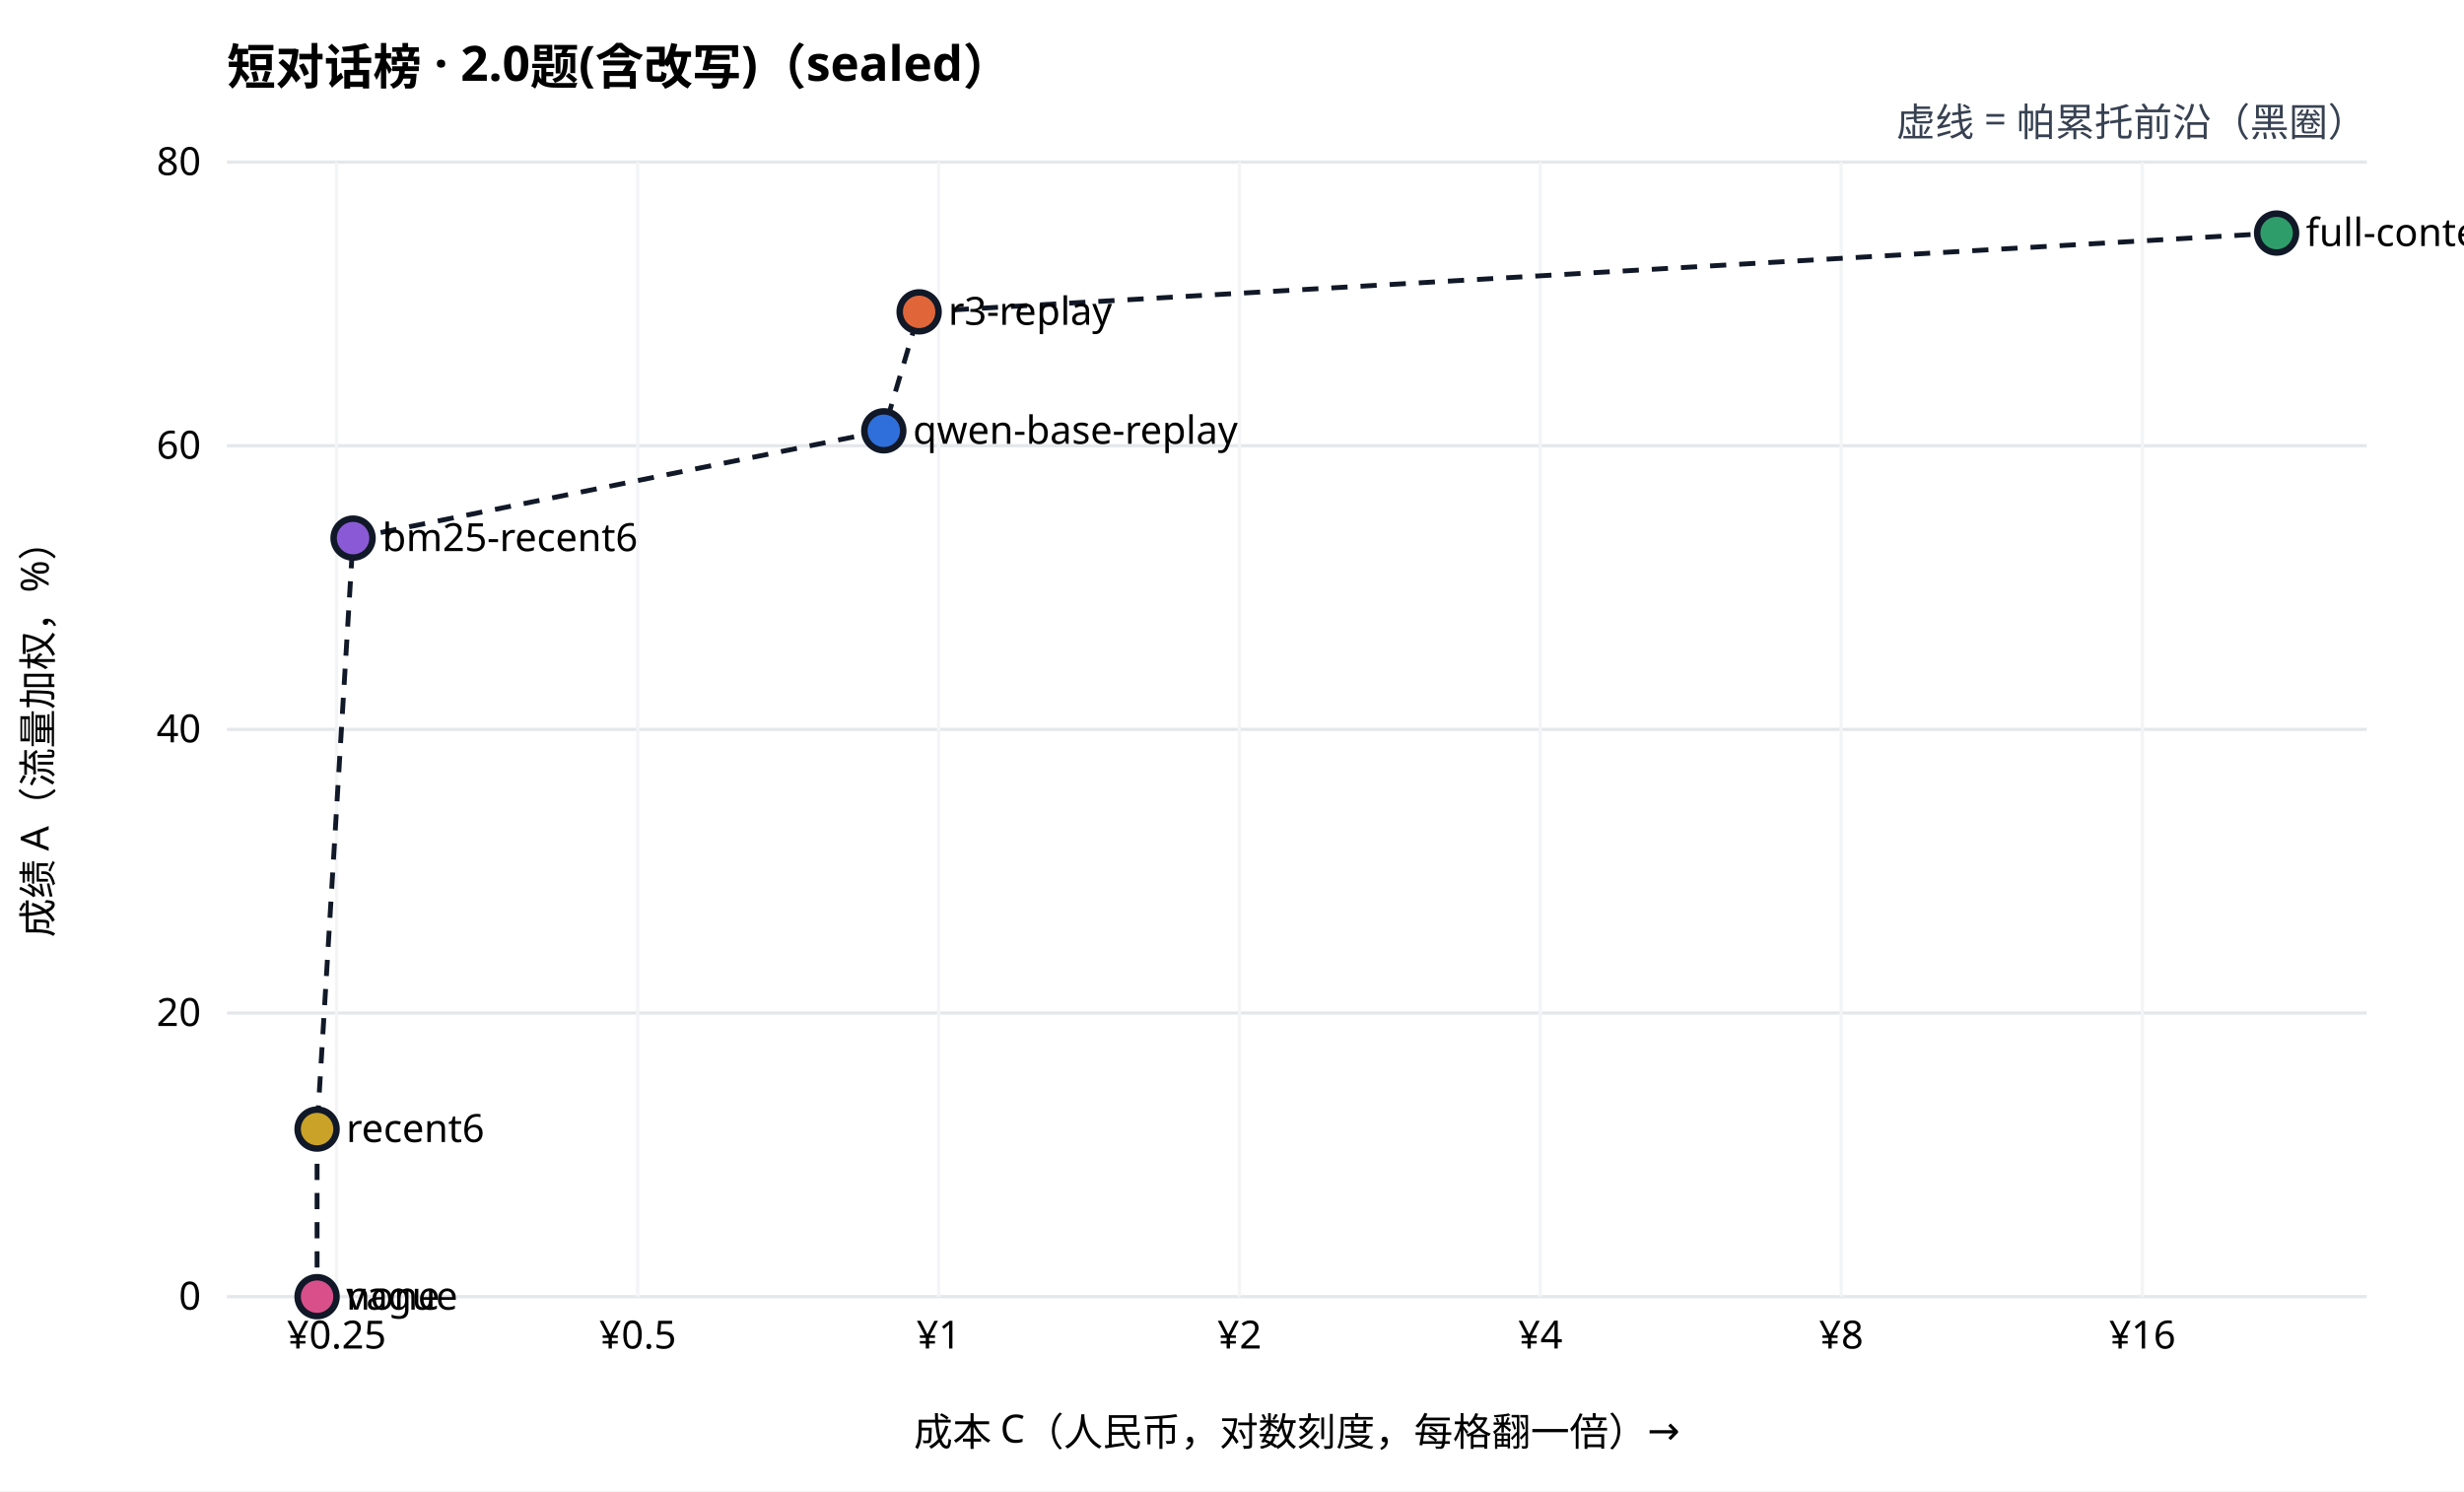
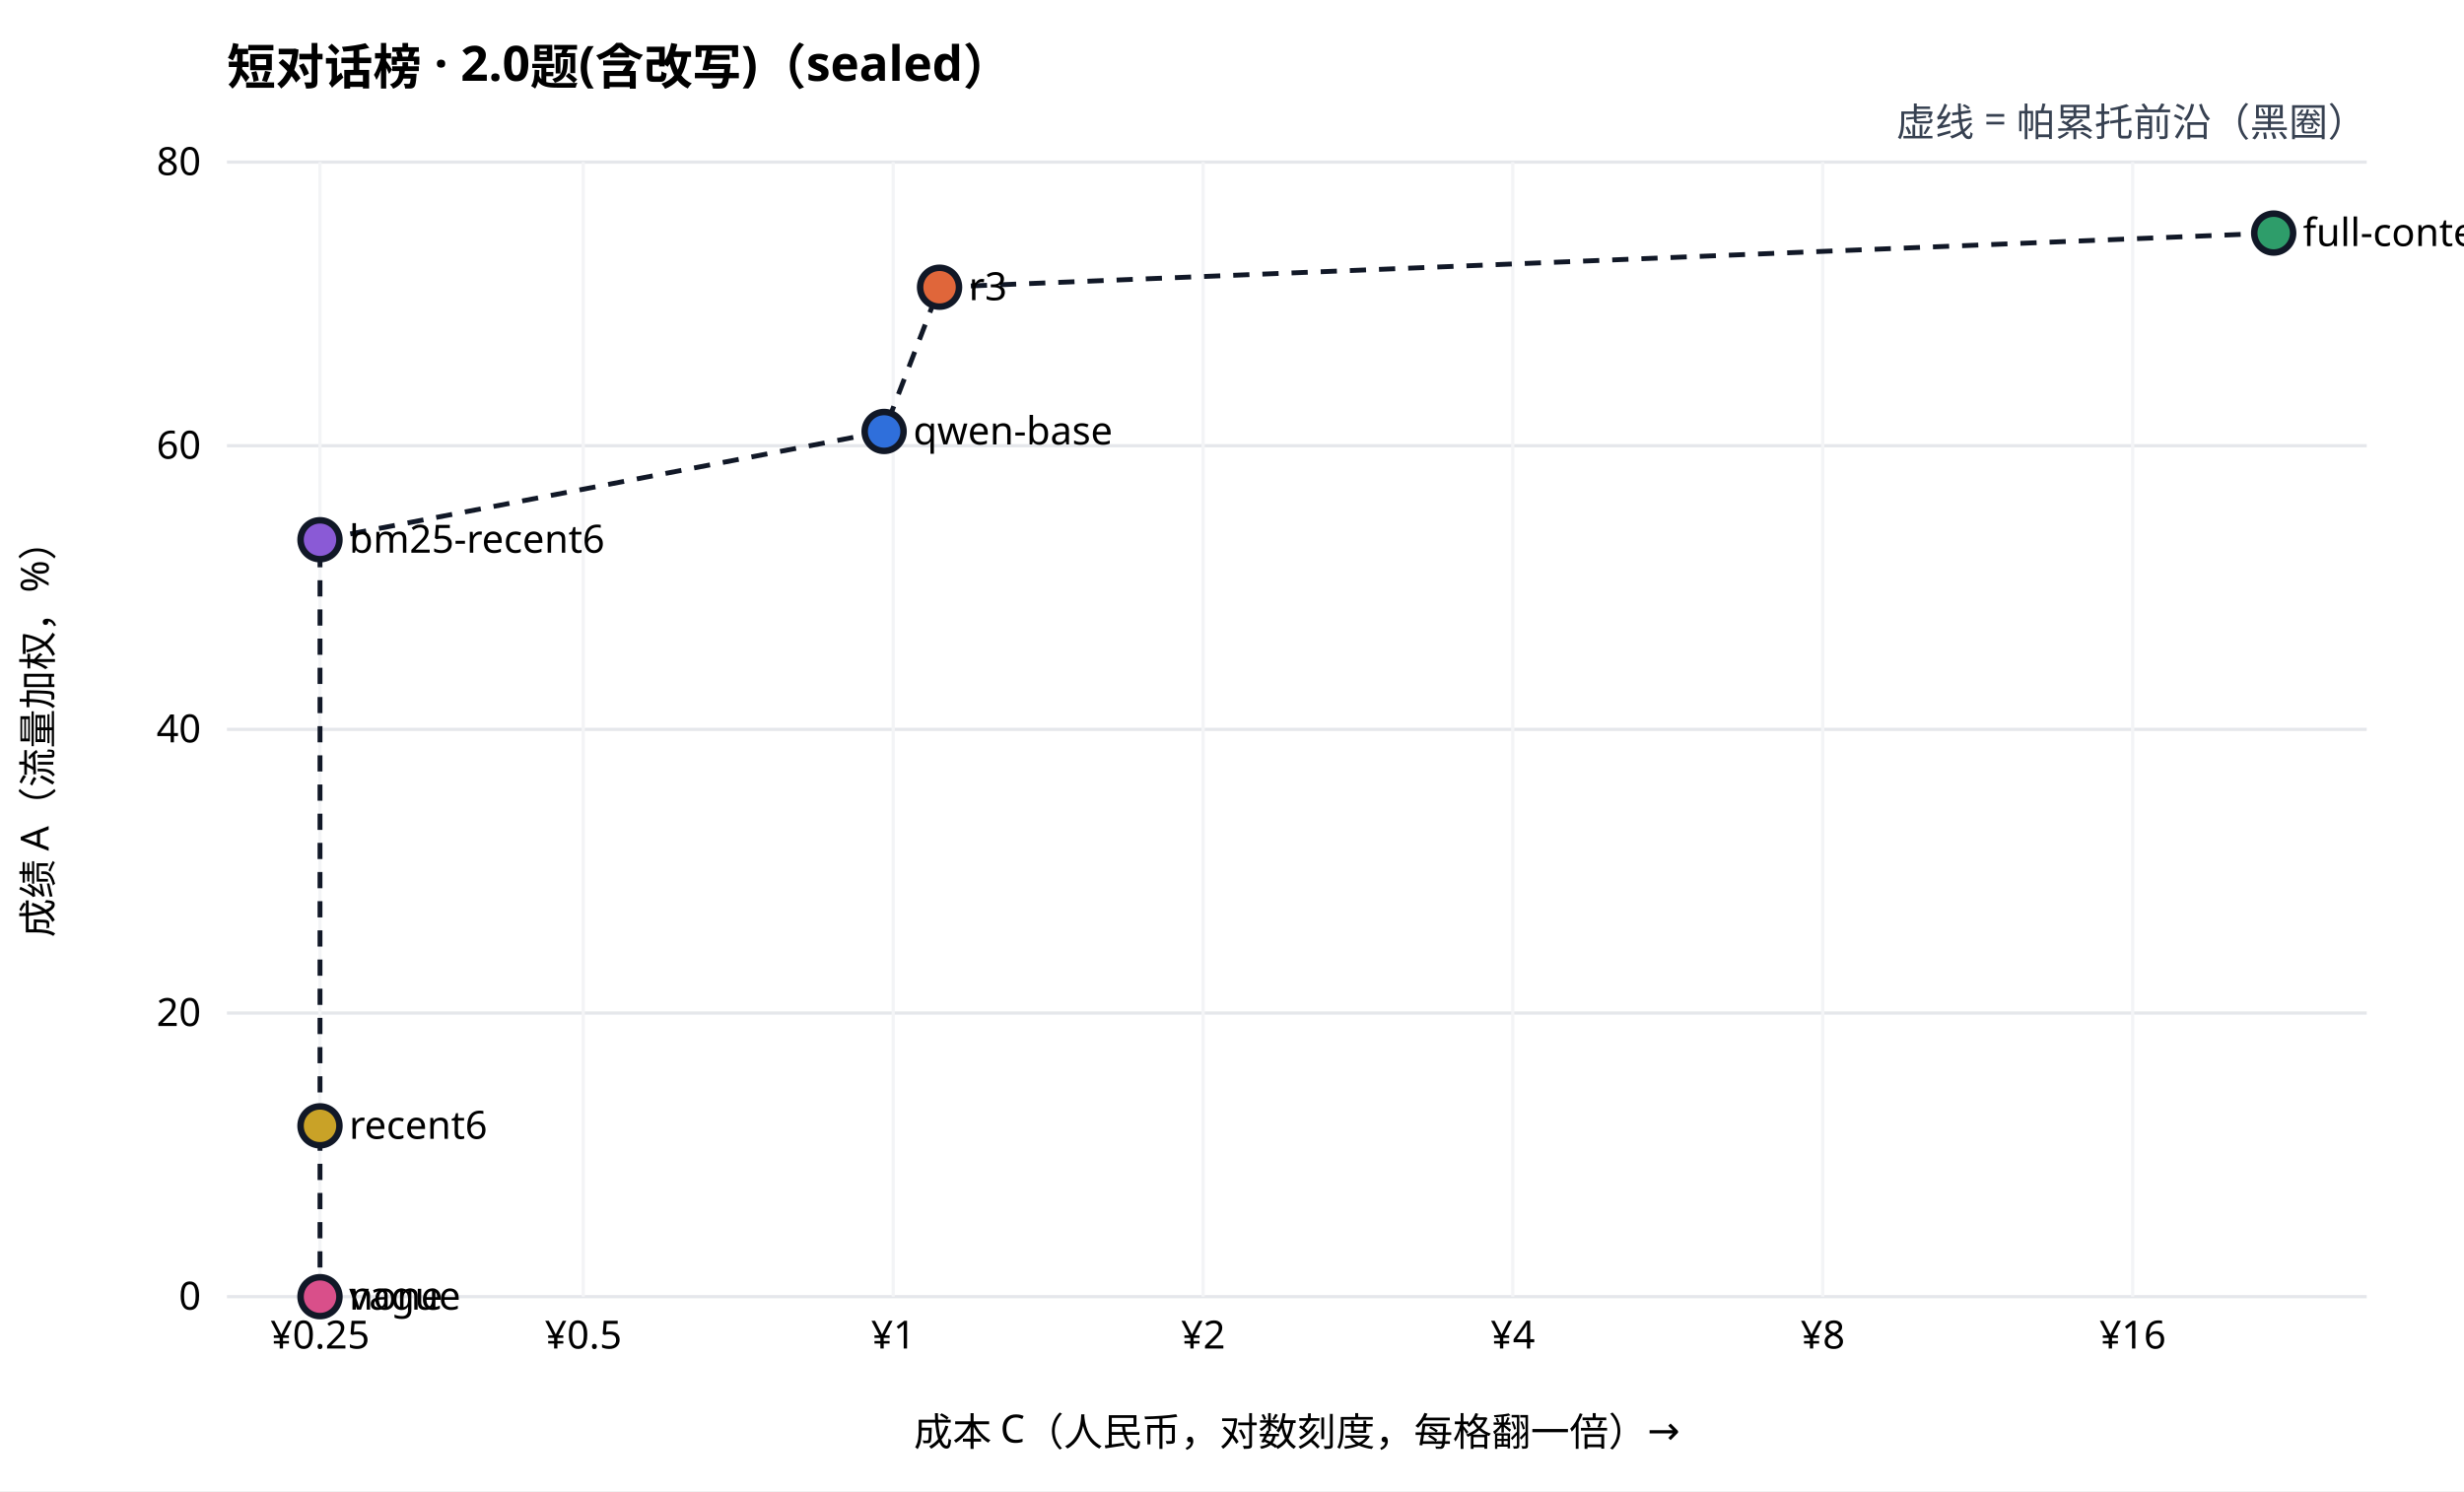
<svg xmlns="http://www.w3.org/2000/svg" viewBox="0 0 760 460" font-family="sans-serif" font-size="12">
  <rect width="760" height="460" fill="white" />
  <text x="70" y="26" font-size="15" font-weight="bold">短对话榜 · 2.0题(含改写)（sealed）</text>
  <line x1="70" x2="730" y1="400.0" y2="400.0" stroke="#e5e7eb" />
  <text x="62" y="404.0" text-anchor="end">0</text>
  <line x1="70" x2="730" y1="312.5" y2="312.5" stroke="#e5e7eb" />
  <text x="62" y="316.5" text-anchor="end">20</text>
  <line x1="70" x2="730" y1="225.0" y2="225.0" stroke="#e5e7eb" />
  <text x="62" y="229.0" text-anchor="end">40</text>
  <line x1="70" x2="730" y1="137.5" y2="137.5" stroke="#e5e7eb" />
  <text x="62" y="141.5" text-anchor="end">60</text>
  <line x1="70" x2="730" y1="50.0" y2="50.0" stroke="#e5e7eb" />
  <text x="62" y="54.0" text-anchor="end">80</text>
-   <line x1="103.8" x2="103.8" y1="50" y2="400" stroke="#f3f4f6" />
-   <text x="103.8" y="416" text-anchor="middle">¥0.25</text>
-   <line x1="196.7" x2="196.7" y1="50" y2="400" stroke="#f3f4f6" />
-   <text x="196.7" y="416" text-anchor="middle">¥0.5</text>
-   <line x1="289.5" x2="289.5" y1="50" y2="400" stroke="#f3f4f6" />
-   <text x="289.5" y="416" text-anchor="middle">¥1</text>
-   <line x1="382.3" x2="382.3" y1="50" y2="400" stroke="#f3f4f6" />
-   <text x="382.3" y="416" text-anchor="middle">¥2</text>
-   <line x1="475.1" x2="475.1" y1="50" y2="400" stroke="#f3f4f6" />
-   <text x="475.1" y="416" text-anchor="middle">¥4</text>
-   <line x1="567.9" x2="567.9" y1="50" y2="400" stroke="#f3f4f6" />
-   <text x="567.9" y="416" text-anchor="middle">¥8</text>
-   <line x1="660.8" x2="660.8" y1="50" y2="400" stroke="#f3f4f6" />
-   <text x="660.8" y="416" text-anchor="middle">¥16</text>
+   <line x1="98.7" x2="98.7" y1="50" y2="400" stroke="#f3f4f6" />
+   <text x="98.7" y="416" text-anchor="middle">¥0.25</text>
+   <line x1="179.9" x2="179.9" y1="50" y2="400" stroke="#f3f4f6" />
+   <text x="179.9" y="416" text-anchor="middle">¥0.5</text>
+   <line x1="275.5" x2="275.5" y1="50" y2="400" stroke="#f3f4f6" />
+   <text x="275.5" y="416" text-anchor="middle">¥1</text>
+   <line x1="371.1" x2="371.1" y1="50" y2="400" stroke="#f3f4f6" />
+   <text x="371.1" y="416" text-anchor="middle">¥2</text>
+   <line x1="466.6" x2="466.6" y1="50" y2="400" stroke="#f3f4f6" />
+   <text x="466.6" y="416" text-anchor="middle">¥4</text>
+   <line x1="562.2" x2="562.2" y1="50" y2="400" stroke="#f3f4f6" />
+   <text x="562.2" y="416" text-anchor="middle">¥8</text>
+   <line x1="657.8" x2="657.8" y1="50" y2="400" stroke="#f3f4f6" />
+   <text x="657.8" y="416" text-anchor="middle">¥16</text>
  <text x="400" y="446" text-anchor="middle">成本 C（人民币，对数刻度，每格翻一倍）→</text>
  <text x="16" y="225" transform="rotate(-90 16 225)" text-anchor="middle">成绩 A（流量加权，%）</text>
-   <polyline fill="none" stroke="#111827" stroke-width="1.5" stroke-dasharray="5 4" points="97.8,400.0 97.8,348.3 108.9,166.0 272.6,132.9 283.5,96.2 702.2,71.9" />
-   <circle cx="272.6" cy="132.9" r="6" fill="#2f6fdb" stroke="#111827" stroke-width="2" />
-   <text x="281.6" y="136.9">qwen-base-replay</text>
-   <circle cx="283.5" cy="96.2" r="6" fill="#e0663a" stroke="#111827" stroke-width="2" />
-   <text x="292.5" y="100.2">r3-replay</text>
-   <circle cx="702.2" cy="71.9" r="6" fill="#2e9d6a" stroke="#111827" stroke-width="2" />
-   <text x="711.2" y="75.9">full-context</text>
-   <circle cx="108.9" cy="166.0" r="6" fill="#8a5ad6" stroke="#111827" stroke-width="2" />
-   <text x="117.9" y="170.0">bm25-recent6</text>
-   <circle cx="97.8" cy="348.3" r="6" fill="#c9a227" stroke="#111827" stroke-width="2" />
-   <text x="106.8" y="352.3">recent6</text>
-   <circle cx="97.8" cy="400.0" r="6" fill="#6b7280" />
-   <text x="106.8" y="404.0">vague</text>
-   <circle cx="97.8" cy="400.0" r="6" fill="#d94f8a" stroke="#111827" stroke-width="2" />
-   <text x="106.8" y="404.0">none</text>
+   <polyline fill="none" stroke="#111827" stroke-width="1.5" stroke-dasharray="5 4" points="98.7,400.0 98.7,347.3 98.7,166.5 272.7,133.1 289.8,88.6 701.3,71.9" />
+   <circle cx="272.7" cy="133.1" r="6" fill="#2f6fdb" stroke="#111827" stroke-width="2" />
+   <text x="281.7" y="137.1">qwen-base</text>
+   <circle cx="289.8" cy="88.6" r="6" fill="#e0663a" stroke="#111827" stroke-width="2" />
+   <text x="298.8" y="92.6">r3</text>
+   <circle cx="701.3" cy="71.9" r="6" fill="#2e9d6a" stroke="#111827" stroke-width="2" />
+   <text x="710.3" y="75.9">full-context</text>
+   <circle cx="98.7" cy="166.5" r="6" fill="#8a5ad6" stroke="#111827" stroke-width="2" />
+   <text x="107.7" y="170.5">bm25-recent6</text>
+   <circle cx="98.7" cy="347.3" r="6" fill="#c9a227" stroke="#111827" stroke-width="2" />
+   <text x="107.7" y="351.3">recent6</text>
+   <circle cx="98.7" cy="400.0" r="6" fill="#6b7280" />
+   <text x="107.7" y="404.0">vague</text>
+   <circle cx="98.7" cy="400.0" r="6" fill="#d94f8a" stroke="#111827" stroke-width="2" />
+   <text x="107.7" y="404.0">none</text>
  <text x="730" y="42" text-anchor="end" fill="#374151">虚线 = 帕累托前沿（黑圈）</text>
</svg>
